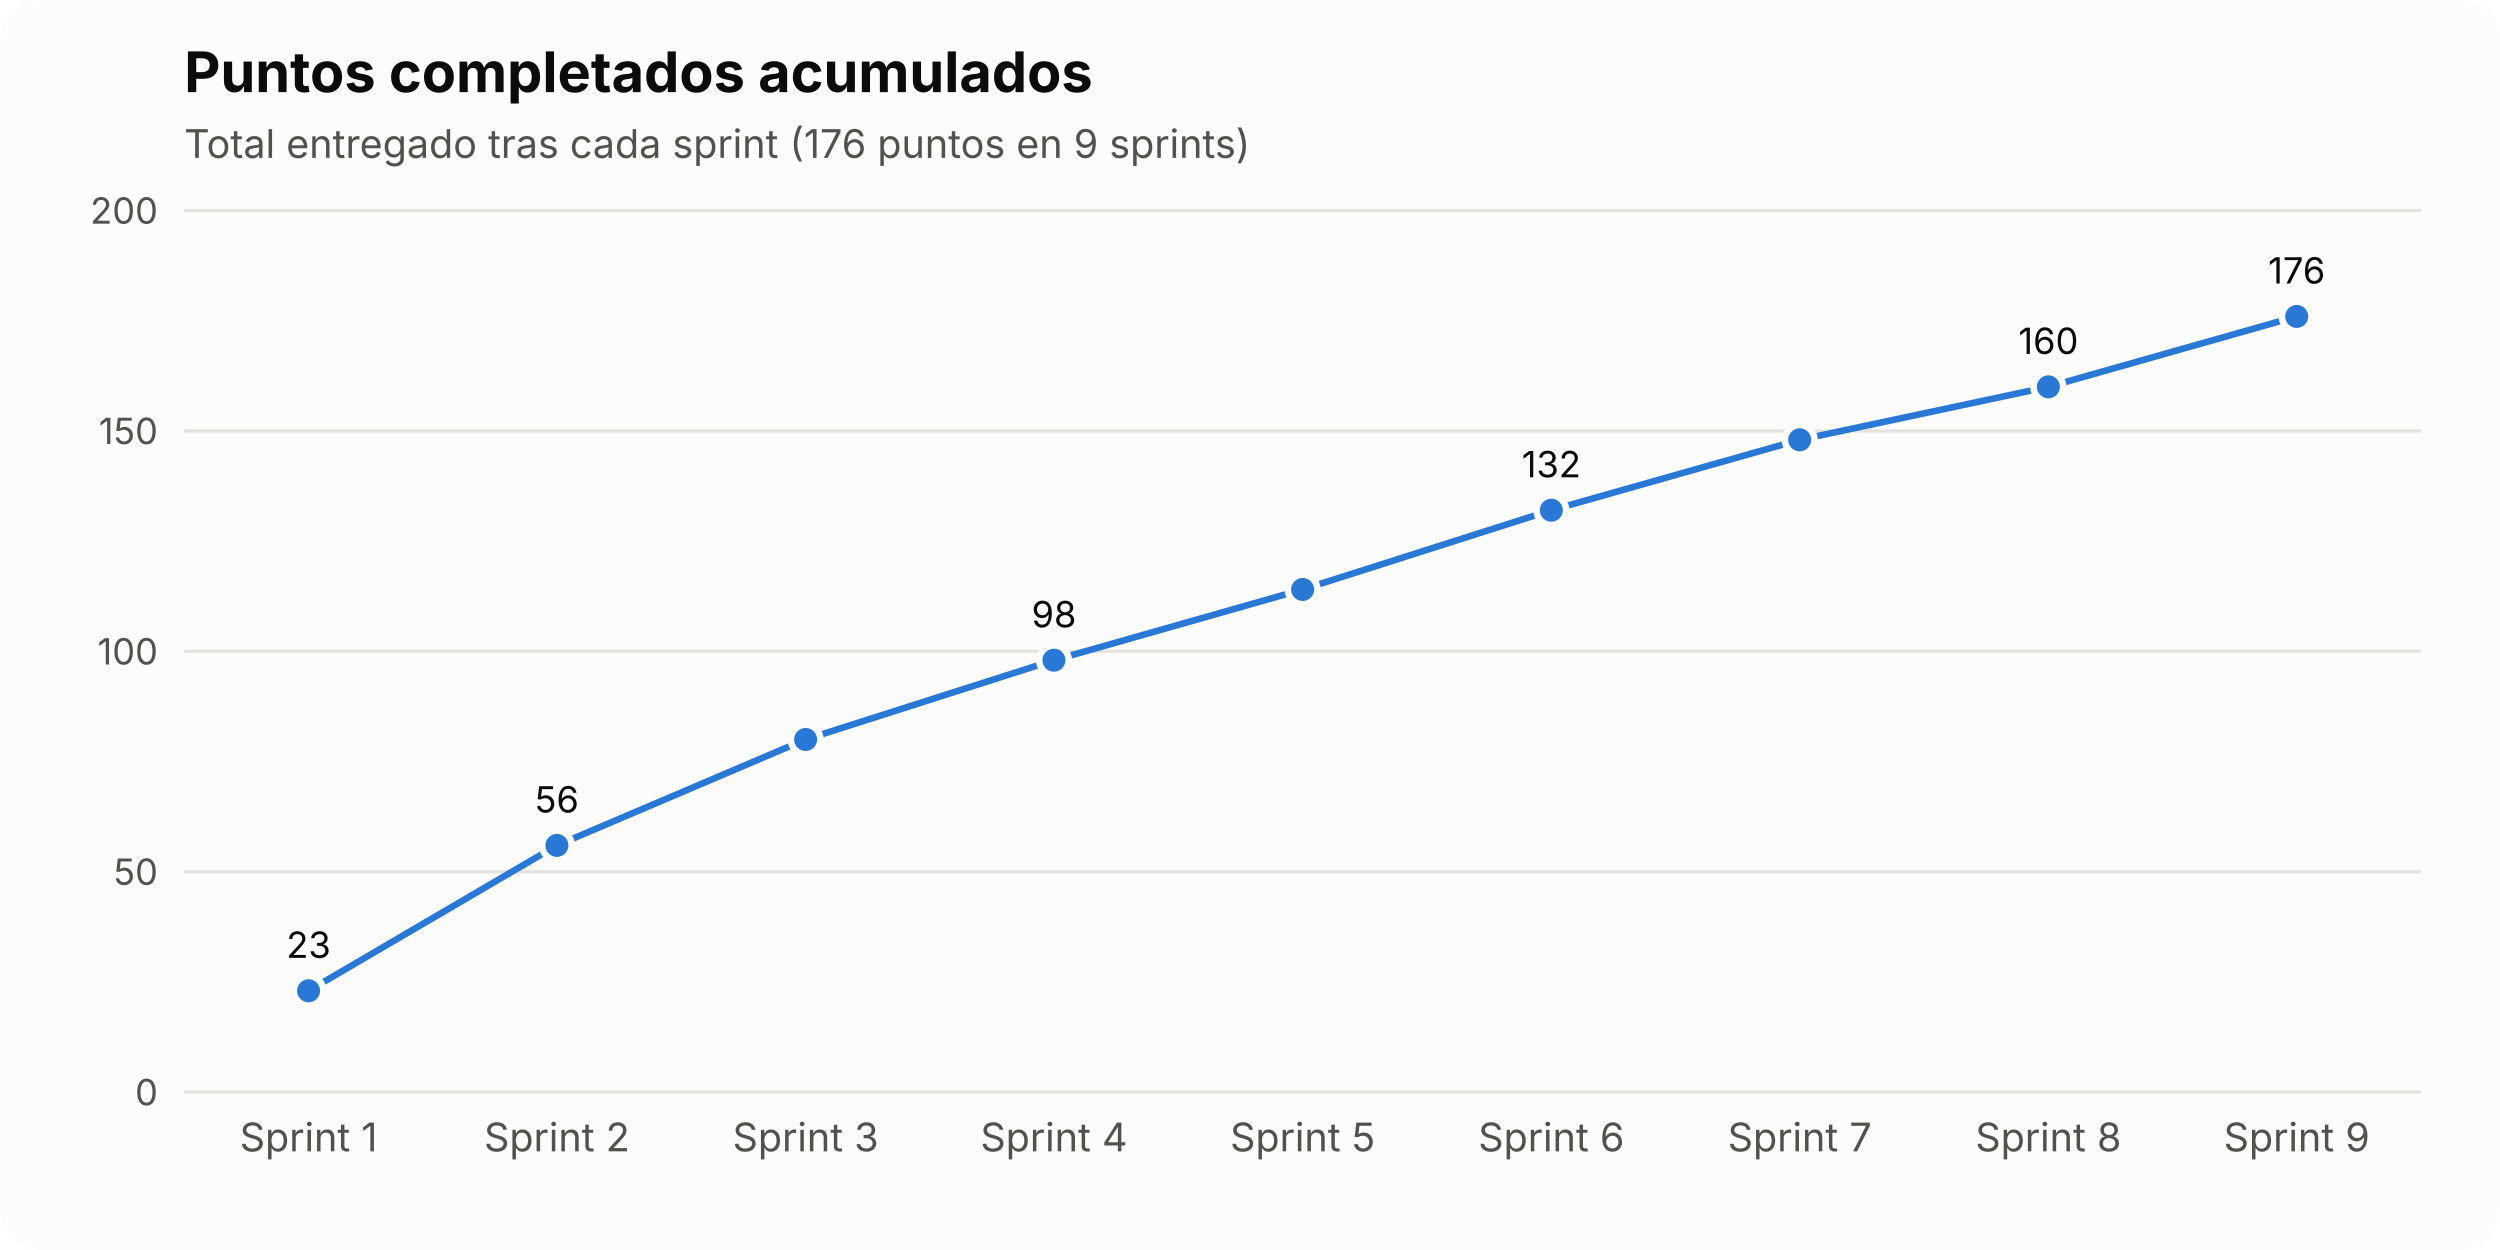
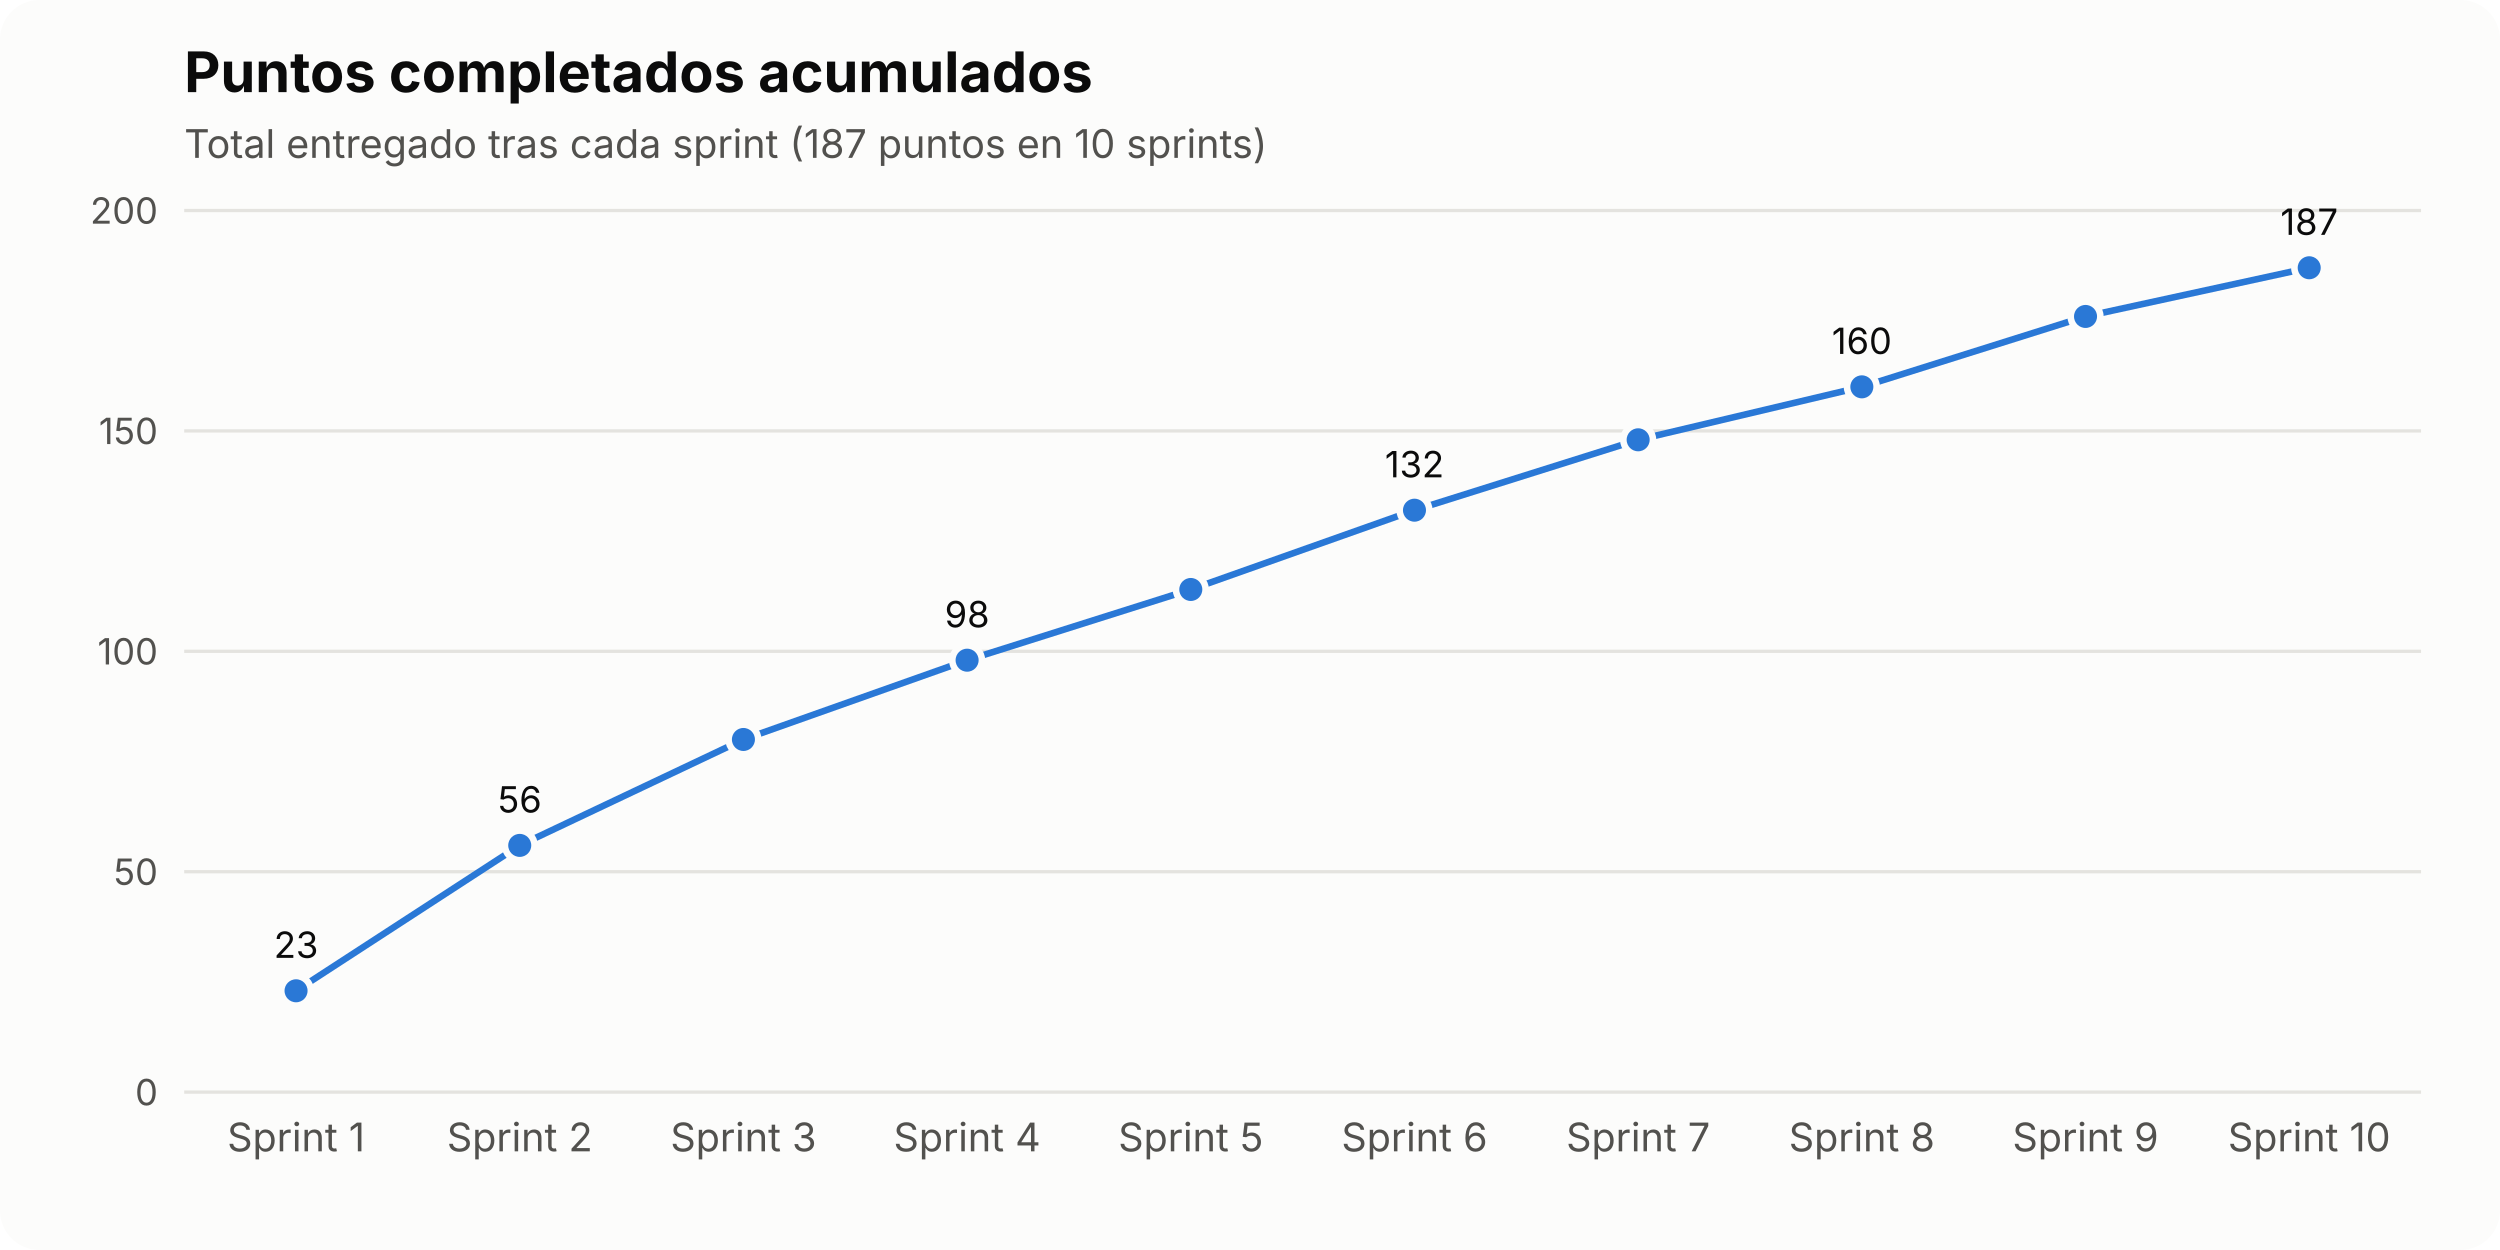
<svg xmlns="http://www.w3.org/2000/svg" viewBox="0 0 760 380" width="760" height="380" font-family="Inter, Segoe UI, Arial, sans-serif" role="img" aria-label="Puntos completados acumulados">
  <rect width="760" height="380" rx="12" fill="#fcfcfb" />
  <text x="56" y="28" font-size="17" font-weight="700" fill="#0b0b0b">Puntos completados acumulados</text>
-   <text x="56" y="48" font-size="12" fill="#52514e">Total entregado tras cada sprint (176 puntos en 9 sprints)</text>
+   <text x="56" y="48" font-size="12" fill="#52514e">Total entregado tras cada sprint (187 puntos en 10 sprints)</text>
  <line x1="56" x2="736" y1="332.0" y2="332.0" stroke="#e4e3df" stroke-width="1" />
  <text x="48" y="336.0" font-size="11" text-anchor="end" fill="#52514e">0</text>
  <line x1="56" x2="736" y1="265.0" y2="265.0" stroke="#e4e3df" stroke-width="1" />
  <text x="48" y="269.0" font-size="11" text-anchor="end" fill="#52514e">50</text>
  <line x1="56" x2="736" y1="198.0" y2="198.0" stroke="#e4e3df" stroke-width="1" />
  <text x="48" y="202.0" font-size="11" text-anchor="end" fill="#52514e">100</text>
  <line x1="56" x2="736" y1="131.0" y2="131.0" stroke="#e4e3df" stroke-width="1" />
  <text x="48" y="135.0" font-size="11" text-anchor="end" fill="#52514e">150</text>
  <line x1="56" x2="736" y1="64.0" y2="64.0" stroke="#e4e3df" stroke-width="1" />
  <text x="48" y="68.0" font-size="11" text-anchor="end" fill="#52514e">200</text>
-   <text x="93.8" y="350" font-size="12" text-anchor="middle" fill="#52514e">Sprint 1</text>
-   <text x="169.3" y="350" font-size="12" text-anchor="middle" fill="#52514e">Sprint 2</text>
-   <text x="244.9" y="350" font-size="12" text-anchor="middle" fill="#52514e">Sprint 3</text>
-   <text x="320.4" y="350" font-size="12" text-anchor="middle" fill="#52514e">Sprint 4</text>
-   <text x="396.0" y="350" font-size="12" text-anchor="middle" fill="#52514e">Sprint 5</text>
-   <text x="471.6" y="350" font-size="12" text-anchor="middle" fill="#52514e">Sprint 6</text>
-   <text x="547.1" y="350" font-size="12" text-anchor="middle" fill="#52514e">Sprint 7</text>
-   <text x="622.7" y="350" font-size="12" text-anchor="middle" fill="#52514e">Sprint 8</text>
-   <text x="698.2" y="350" font-size="12" text-anchor="middle" fill="#52514e">Sprint 9</text>
-   <path d="M93.8,301.2 L169.3,257.0 L244.9,224.8 L320.4,200.7 L396.0,179.2 L471.6,155.1 L547.1,133.7 L622.7,117.6 L698.2,96.2" fill="none" stroke="#2a78d6" stroke-width="2" stroke-linejoin="round" />
+   <text x="90.0" y="350" font-size="12" text-anchor="middle" fill="#52514e">Sprint 1</text>
+   <text x="158.0" y="350" font-size="12" text-anchor="middle" fill="#52514e">Sprint 2</text>
+   <text x="226.0" y="350" font-size="12" text-anchor="middle" fill="#52514e">Sprint 3</text>
+   <text x="294.0" y="350" font-size="12" text-anchor="middle" fill="#52514e">Sprint 4</text>
+   <text x="362.0" y="350" font-size="12" text-anchor="middle" fill="#52514e">Sprint 5</text>
+   <text x="430.0" y="350" font-size="12" text-anchor="middle" fill="#52514e">Sprint 6</text>
+   <text x="498.0" y="350" font-size="12" text-anchor="middle" fill="#52514e">Sprint 7</text>
+   <text x="566.0" y="350" font-size="12" text-anchor="middle" fill="#52514e">Sprint 8</text>
+   <text x="634.0" y="350" font-size="12" text-anchor="middle" fill="#52514e">Sprint 9</text>
+   <text x="702.0" y="350" font-size="12" text-anchor="middle" fill="#52514e">Sprint 10</text>
+   <path d="M90.0,301.2 L158.0,257.0 L226.0,224.8 L294.0,200.7 L362.0,179.2 L430.0,155.1 L498.0,133.7 L566.0,117.6 L634.0,96.2 L702.0,81.4" fill="none" stroke="#2a78d6" stroke-width="2" stroke-linejoin="round" />
  <g>
-     <circle cx="93.8" cy="301.2" r="4.5" fill="#2a78d6" stroke="#fcfcfb" stroke-width="2" />
+     <circle cx="90.0" cy="301.2" r="4.5" fill="#2a78d6" stroke="#fcfcfb" stroke-width="2" />
  </g>
-   <text x="93.8" y="291.2" font-size="11" text-anchor="middle" fill="#0b0b0b">23</text>
+   <text x="90.0" y="291.2" font-size="11" text-anchor="middle" fill="#0b0b0b">23</text>
  <g>
-     <circle cx="169.3" cy="257.0" r="4.5" fill="#2a78d6" stroke="#fcfcfb" stroke-width="2" />
+     <circle cx="158.0" cy="257.0" r="4.5" fill="#2a78d6" stroke="#fcfcfb" stroke-width="2" />
  </g>
-   <text x="169.3" y="247.0" font-size="11" text-anchor="middle" fill="#0b0b0b">56</text>
+   <text x="158.0" y="247.0" font-size="11" text-anchor="middle" fill="#0b0b0b">56</text>
  <g>
-     <circle cx="244.9" cy="224.8" r="4.5" fill="#2a78d6" stroke="#fcfcfb" stroke-width="2" />
+     <circle cx="226.0" cy="224.8" r="4.5" fill="#2a78d6" stroke="#fcfcfb" stroke-width="2" />
  </g>
  <g>
-     <circle cx="320.4" cy="200.7" r="4.5" fill="#2a78d6" stroke="#fcfcfb" stroke-width="2" />
+     <circle cx="294.0" cy="200.7" r="4.5" fill="#2a78d6" stroke="#fcfcfb" stroke-width="2" />
  </g>
-   <text x="320.4" y="190.7" font-size="11" text-anchor="middle" fill="#0b0b0b">98</text>
+   <text x="294.0" y="190.7" font-size="11" text-anchor="middle" fill="#0b0b0b">98</text>
  <g>
-     <circle cx="396.0" cy="179.2" r="4.5" fill="#2a78d6" stroke="#fcfcfb" stroke-width="2" />
+     <circle cx="362.0" cy="179.2" r="4.5" fill="#2a78d6" stroke="#fcfcfb" stroke-width="2" />
  </g>
  <g>
-     <circle cx="471.6" cy="155.1" r="4.5" fill="#2a78d6" stroke="#fcfcfb" stroke-width="2" />
+     <circle cx="430.0" cy="155.1" r="4.5" fill="#2a78d6" stroke="#fcfcfb" stroke-width="2" />
  </g>
-   <text x="471.6" y="145.1" font-size="11" text-anchor="middle" fill="#0b0b0b">132</text>
+   <text x="430.0" y="145.1" font-size="11" text-anchor="middle" fill="#0b0b0b">132</text>
  <g>
-     <circle cx="547.1" cy="133.7" r="4.5" fill="#2a78d6" stroke="#fcfcfb" stroke-width="2" />
+     <circle cx="498.0" cy="133.7" r="4.5" fill="#2a78d6" stroke="#fcfcfb" stroke-width="2" />
  </g>
  <g>
-     <circle cx="622.7" cy="117.6" r="4.5" fill="#2a78d6" stroke="#fcfcfb" stroke-width="2" />
+     <circle cx="566.0" cy="117.6" r="4.5" fill="#2a78d6" stroke="#fcfcfb" stroke-width="2" />
  </g>
-   <text x="622.7" y="107.6" font-size="11" text-anchor="middle" fill="#0b0b0b">160</text>
+   <text x="566.0" y="107.6" font-size="11" text-anchor="middle" fill="#0b0b0b">160</text>
  <g>
-     <circle cx="698.2" cy="96.2" r="4.5" fill="#2a78d6" stroke="#fcfcfb" stroke-width="2" />
+     <circle cx="634.0" cy="96.2" r="4.5" fill="#2a78d6" stroke="#fcfcfb" stroke-width="2" />
  </g>
-   <text x="698.2" y="86.2" font-size="11" text-anchor="middle" fill="#0b0b0b">176</text>
+   <g>
+     <circle cx="702.0" cy="81.4" r="4.5" fill="#2a78d6" stroke="#fcfcfb" stroke-width="2" />
+   </g>
+   <text x="702.0" y="71.4" font-size="11" text-anchor="middle" fill="#0b0b0b">187</text>
</svg>
